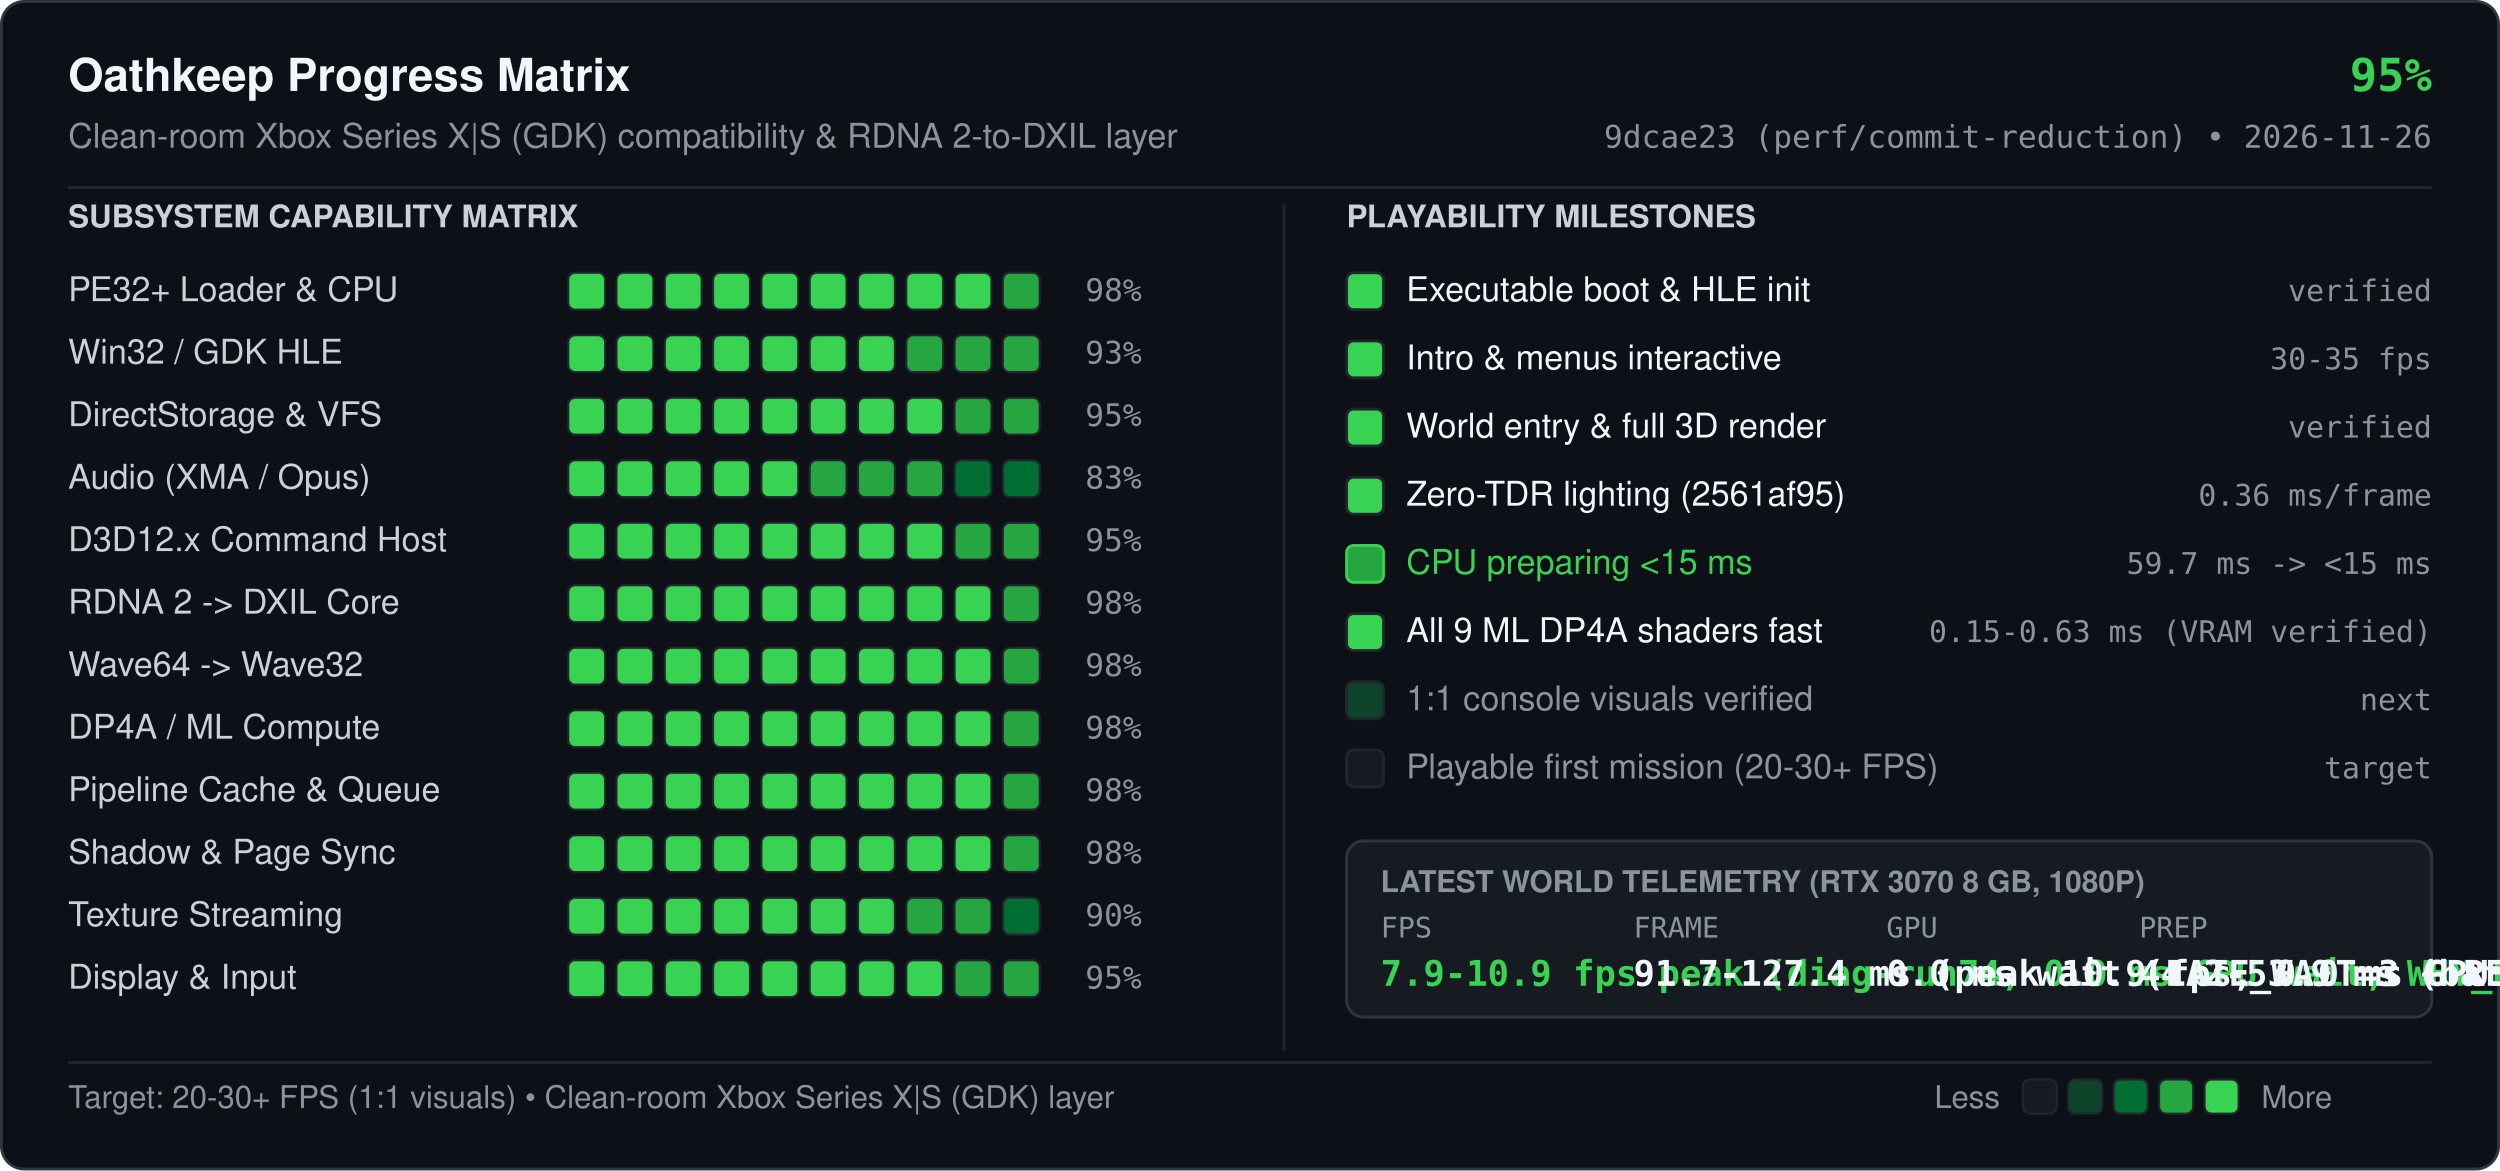
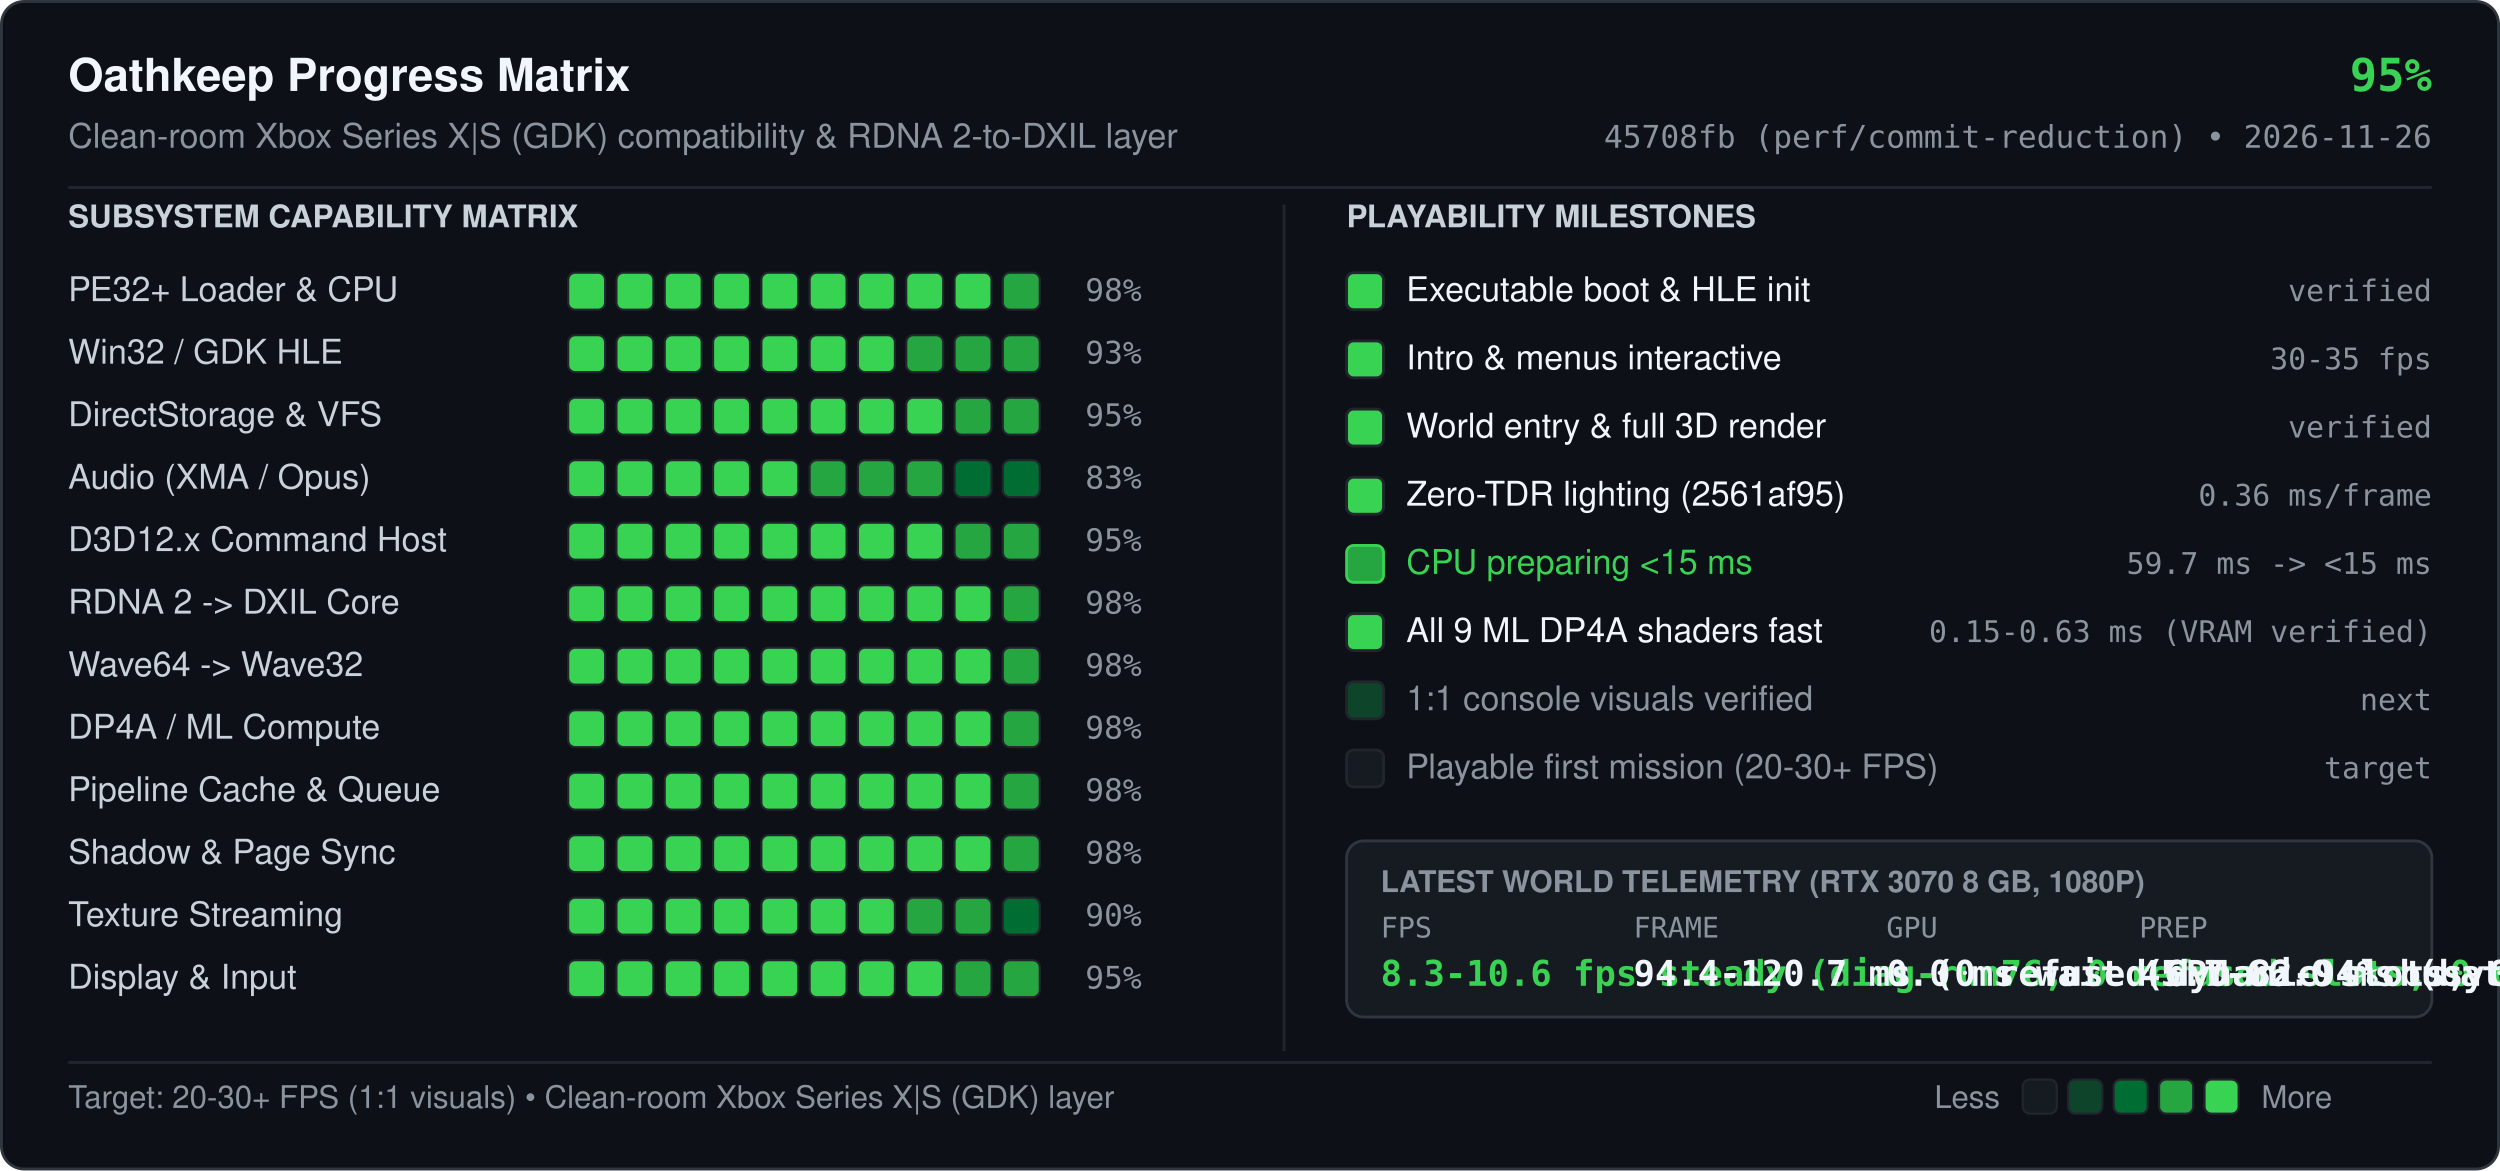
<svg xmlns="http://www.w3.org/2000/svg" width="880" height="412" viewBox="0 0 880 412" role="img" aria-label="Oathkeep Compatibility and Performance Progress">
  <defs>
    <style>text { font-family: -apple-system, BlinkMacSystemFont, 'Segoe UI', Helvetica, Arial, sans-serif; } .mono { font-family: ui-monospace, SFMono-Regular, Menlo, Consolas, monospace; }</style>
  </defs>
  <rect x="0.5" y="0.5" width="879" height="411" rx="8" fill="#0d1117" stroke="#30363d" />
  <text x="24" y="32" fill="#f0f6fc" font-size="16" font-weight="600">Oathkeep Progress Matrix</text>
  <text x="24" y="52" fill="#8b949e" font-size="12">Clean-room Xbox Series X|S (GDK) compatibility &amp; RDNA 2-to-DXIL layer</text>
  <text x="856" y="32" text-anchor="end" fill="#39d353" font-size="16" font-weight="700" class="mono">95%</text>
-   <text x="856" y="52" text-anchor="end" fill="#8b949e" font-size="11" class="mono">9dcae23 (perf/commit-reduction) • 2026-11-26</text>
+   <text x="856" y="52" text-anchor="end" fill="#8b949e" font-size="11" class="mono">45708fb (perf/commit-reduction) • 2026-11-26</text>
  <line x1="24" y1="66" x2="856" y2="66" stroke="#21262d" />
  <text x="24" y="80" fill="#c9d1d9" font-size="11" font-weight="600">SUBSYSTEM CAPABILITY MATRIX</text>
  <text x="24" y="106" fill="#c9d1d9" font-size="12">PE32+ Loader &amp; CPU</text>
  <rect x="200" y="96" width="13" height="13" rx="2.5" fill="#39d353" stroke="#21262d" stroke-width="0.75" />
  <rect x="217" y="96" width="13" height="13" rx="2.5" fill="#39d353" stroke="#21262d" stroke-width="0.75" />
  <rect x="234" y="96" width="13" height="13" rx="2.5" fill="#39d353" stroke="#21262d" stroke-width="0.75" />
  <rect x="251" y="96" width="13" height="13" rx="2.5" fill="#39d353" stroke="#21262d" stroke-width="0.75" />
  <rect x="268" y="96" width="13" height="13" rx="2.5" fill="#39d353" stroke="#21262d" stroke-width="0.75" />
  <rect x="285" y="96" width="13" height="13" rx="2.5" fill="#39d353" stroke="#21262d" stroke-width="0.75" />
  <rect x="302" y="96" width="13" height="13" rx="2.5" fill="#39d353" stroke="#21262d" stroke-width="0.75" />
  <rect x="319" y="96" width="13" height="13" rx="2.5" fill="#39d353" stroke="#21262d" stroke-width="0.75" />
  <rect x="336" y="96" width="13" height="13" rx="2.5" fill="#39d353" stroke="#21262d" stroke-width="0.75" />
  <rect x="353" y="96" width="13" height="13" rx="2.5" fill="#26a641" stroke="#21262d" stroke-width="0.75" />
  <text x="382" y="106" fill="#8b949e" font-size="11" class="mono"> 98%</text>
  <text x="24" y="128" fill="#c9d1d9" font-size="12">Win32 / GDK HLE</text>
  <rect x="200" y="118" width="13" height="13" rx="2.5" fill="#39d353" stroke="#21262d" stroke-width="0.75" />
  <rect x="217" y="118" width="13" height="13" rx="2.5" fill="#39d353" stroke="#21262d" stroke-width="0.75" />
  <rect x="234" y="118" width="13" height="13" rx="2.5" fill="#39d353" stroke="#21262d" stroke-width="0.75" />
  <rect x="251" y="118" width="13" height="13" rx="2.5" fill="#39d353" stroke="#21262d" stroke-width="0.75" />
  <rect x="268" y="118" width="13" height="13" rx="2.5" fill="#39d353" stroke="#21262d" stroke-width="0.75" />
  <rect x="285" y="118" width="13" height="13" rx="2.5" fill="#39d353" stroke="#21262d" stroke-width="0.75" />
  <rect x="302" y="118" width="13" height="13" rx="2.5" fill="#39d353" stroke="#21262d" stroke-width="0.75" />
  <rect x="319" y="118" width="13" height="13" rx="2.5" fill="#26a641" stroke="#21262d" stroke-width="0.75" />
  <rect x="336" y="118" width="13" height="13" rx="2.5" fill="#26a641" stroke="#21262d" stroke-width="0.75" />
  <rect x="353" y="118" width="13" height="13" rx="2.5" fill="#26a641" stroke="#21262d" stroke-width="0.75" />
  <text x="382" y="128" fill="#8b949e" font-size="11" class="mono"> 93%</text>
  <text x="24" y="150" fill="#c9d1d9" font-size="12">DirectStorage &amp; VFS</text>
  <rect x="200" y="140" width="13" height="13" rx="2.5" fill="#39d353" stroke="#21262d" stroke-width="0.75" />
  <rect x="217" y="140" width="13" height="13" rx="2.5" fill="#39d353" stroke="#21262d" stroke-width="0.75" />
  <rect x="234" y="140" width="13" height="13" rx="2.5" fill="#39d353" stroke="#21262d" stroke-width="0.75" />
  <rect x="251" y="140" width="13" height="13" rx="2.5" fill="#39d353" stroke="#21262d" stroke-width="0.75" />
  <rect x="268" y="140" width="13" height="13" rx="2.5" fill="#39d353" stroke="#21262d" stroke-width="0.75" />
  <rect x="285" y="140" width="13" height="13" rx="2.5" fill="#39d353" stroke="#21262d" stroke-width="0.75" />
  <rect x="302" y="140" width="13" height="13" rx="2.5" fill="#39d353" stroke="#21262d" stroke-width="0.75" />
  <rect x="319" y="140" width="13" height="13" rx="2.5" fill="#39d353" stroke="#21262d" stroke-width="0.75" />
  <rect x="336" y="140" width="13" height="13" rx="2.5" fill="#26a641" stroke="#21262d" stroke-width="0.75" />
  <rect x="353" y="140" width="13" height="13" rx="2.5" fill="#26a641" stroke="#21262d" stroke-width="0.75" />
  <text x="382" y="150" fill="#8b949e" font-size="11" class="mono"> 95%</text>
  <text x="24" y="172" fill="#c9d1d9" font-size="12">Audio (XMA / Opus)</text>
  <rect x="200" y="162" width="13" height="13" rx="2.5" fill="#39d353" stroke="#21262d" stroke-width="0.75" />
  <rect x="217" y="162" width="13" height="13" rx="2.5" fill="#39d353" stroke="#21262d" stroke-width="0.75" />
  <rect x="234" y="162" width="13" height="13" rx="2.5" fill="#39d353" stroke="#21262d" stroke-width="0.75" />
  <rect x="251" y="162" width="13" height="13" rx="2.5" fill="#39d353" stroke="#21262d" stroke-width="0.75" />
  <rect x="268" y="162" width="13" height="13" rx="2.5" fill="#39d353" stroke="#21262d" stroke-width="0.75" />
  <rect x="285" y="162" width="13" height="13" rx="2.5" fill="#26a641" stroke="#21262d" stroke-width="0.75" />
  <rect x="302" y="162" width="13" height="13" rx="2.5" fill="#26a641" stroke="#21262d" stroke-width="0.75" />
  <rect x="319" y="162" width="13" height="13" rx="2.5" fill="#26a641" stroke="#21262d" stroke-width="0.75" />
  <rect x="336" y="162" width="13" height="13" rx="2.5" fill="#006d32" stroke="#21262d" stroke-width="0.75" />
  <rect x="353" y="162" width="13" height="13" rx="2.5" fill="#006d32" stroke="#21262d" stroke-width="0.75" />
  <text x="382" y="172" fill="#8b949e" font-size="11" class="mono"> 83%</text>
  <text x="24" y="194" fill="#c9d1d9" font-size="12">D3D12.x Command Host</text>
  <rect x="200" y="184" width="13" height="13" rx="2.5" fill="#39d353" stroke="#21262d" stroke-width="0.75" />
  <rect x="217" y="184" width="13" height="13" rx="2.5" fill="#39d353" stroke="#21262d" stroke-width="0.75" />
  <rect x="234" y="184" width="13" height="13" rx="2.5" fill="#39d353" stroke="#21262d" stroke-width="0.75" />
  <rect x="251" y="184" width="13" height="13" rx="2.5" fill="#39d353" stroke="#21262d" stroke-width="0.75" />
  <rect x="268" y="184" width="13" height="13" rx="2.5" fill="#39d353" stroke="#21262d" stroke-width="0.75" />
  <rect x="285" y="184" width="13" height="13" rx="2.5" fill="#39d353" stroke="#21262d" stroke-width="0.75" />
  <rect x="302" y="184" width="13" height="13" rx="2.5" fill="#39d353" stroke="#21262d" stroke-width="0.75" />
  <rect x="319" y="184" width="13" height="13" rx="2.5" fill="#39d353" stroke="#21262d" stroke-width="0.75" />
  <rect x="336" y="184" width="13" height="13" rx="2.5" fill="#26a641" stroke="#21262d" stroke-width="0.75" />
  <rect x="353" y="184" width="13" height="13" rx="2.5" fill="#26a641" stroke="#21262d" stroke-width="0.75" />
  <text x="382" y="194" fill="#8b949e" font-size="11" class="mono"> 95%</text>
  <text x="24" y="216" fill="#c9d1d9" font-size="12">RDNA 2 -&gt; DXIL Core</text>
  <rect x="200" y="206" width="13" height="13" rx="2.5" fill="#39d353" stroke="#21262d" stroke-width="0.75" />
  <rect x="217" y="206" width="13" height="13" rx="2.5" fill="#39d353" stroke="#21262d" stroke-width="0.75" />
  <rect x="234" y="206" width="13" height="13" rx="2.5" fill="#39d353" stroke="#21262d" stroke-width="0.75" />
  <rect x="251" y="206" width="13" height="13" rx="2.5" fill="#39d353" stroke="#21262d" stroke-width="0.75" />
  <rect x="268" y="206" width="13" height="13" rx="2.5" fill="#39d353" stroke="#21262d" stroke-width="0.75" />
  <rect x="285" y="206" width="13" height="13" rx="2.5" fill="#39d353" stroke="#21262d" stroke-width="0.75" />
  <rect x="302" y="206" width="13" height="13" rx="2.5" fill="#39d353" stroke="#21262d" stroke-width="0.75" />
  <rect x="319" y="206" width="13" height="13" rx="2.5" fill="#39d353" stroke="#21262d" stroke-width="0.75" />
  <rect x="336" y="206" width="13" height="13" rx="2.5" fill="#39d353" stroke="#21262d" stroke-width="0.75" />
  <rect x="353" y="206" width="13" height="13" rx="2.5" fill="#26a641" stroke="#21262d" stroke-width="0.75" />
  <text x="382" y="216" fill="#8b949e" font-size="11" class="mono"> 98%</text>
  <text x="24" y="238" fill="#c9d1d9" font-size="12">Wave64 -&gt; Wave32</text>
  <rect x="200" y="228" width="13" height="13" rx="2.5" fill="#39d353" stroke="#21262d" stroke-width="0.75" />
  <rect x="217" y="228" width="13" height="13" rx="2.5" fill="#39d353" stroke="#21262d" stroke-width="0.75" />
  <rect x="234" y="228" width="13" height="13" rx="2.5" fill="#39d353" stroke="#21262d" stroke-width="0.75" />
  <rect x="251" y="228" width="13" height="13" rx="2.5" fill="#39d353" stroke="#21262d" stroke-width="0.75" />
  <rect x="268" y="228" width="13" height="13" rx="2.5" fill="#39d353" stroke="#21262d" stroke-width="0.75" />
  <rect x="285" y="228" width="13" height="13" rx="2.5" fill="#39d353" stroke="#21262d" stroke-width="0.75" />
  <rect x="302" y="228" width="13" height="13" rx="2.5" fill="#39d353" stroke="#21262d" stroke-width="0.75" />
  <rect x="319" y="228" width="13" height="13" rx="2.5" fill="#39d353" stroke="#21262d" stroke-width="0.75" />
  <rect x="336" y="228" width="13" height="13" rx="2.5" fill="#39d353" stroke="#21262d" stroke-width="0.75" />
  <rect x="353" y="228" width="13" height="13" rx="2.5" fill="#26a641" stroke="#21262d" stroke-width="0.75" />
  <text x="382" y="238" fill="#8b949e" font-size="11" class="mono"> 98%</text>
  <text x="24" y="260" fill="#c9d1d9" font-size="12">DP4A / ML Compute</text>
  <rect x="200" y="250" width="13" height="13" rx="2.5" fill="#39d353" stroke="#21262d" stroke-width="0.75" />
  <rect x="217" y="250" width="13" height="13" rx="2.5" fill="#39d353" stroke="#21262d" stroke-width="0.75" />
  <rect x="234" y="250" width="13" height="13" rx="2.5" fill="#39d353" stroke="#21262d" stroke-width="0.75" />
  <rect x="251" y="250" width="13" height="13" rx="2.5" fill="#39d353" stroke="#21262d" stroke-width="0.75" />
  <rect x="268" y="250" width="13" height="13" rx="2.5" fill="#39d353" stroke="#21262d" stroke-width="0.75" />
  <rect x="285" y="250" width="13" height="13" rx="2.5" fill="#39d353" stroke="#21262d" stroke-width="0.75" />
  <rect x="302" y="250" width="13" height="13" rx="2.5" fill="#39d353" stroke="#21262d" stroke-width="0.75" />
  <rect x="319" y="250" width="13" height="13" rx="2.5" fill="#39d353" stroke="#21262d" stroke-width="0.75" />
  <rect x="336" y="250" width="13" height="13" rx="2.5" fill="#39d353" stroke="#21262d" stroke-width="0.75" />
  <rect x="353" y="250" width="13" height="13" rx="2.5" fill="#26a641" stroke="#21262d" stroke-width="0.75" />
  <text x="382" y="260" fill="#8b949e" font-size="11" class="mono"> 98%</text>
  <text x="24" y="282" fill="#c9d1d9" font-size="12">Pipeline Cache &amp; Queue</text>
  <rect x="200" y="272" width="13" height="13" rx="2.5" fill="#39d353" stroke="#21262d" stroke-width="0.75" />
  <rect x="217" y="272" width="13" height="13" rx="2.5" fill="#39d353" stroke="#21262d" stroke-width="0.75" />
  <rect x="234" y="272" width="13" height="13" rx="2.5" fill="#39d353" stroke="#21262d" stroke-width="0.75" />
  <rect x="251" y="272" width="13" height="13" rx="2.5" fill="#39d353" stroke="#21262d" stroke-width="0.75" />
  <rect x="268" y="272" width="13" height="13" rx="2.5" fill="#39d353" stroke="#21262d" stroke-width="0.75" />
  <rect x="285" y="272" width="13" height="13" rx="2.5" fill="#39d353" stroke="#21262d" stroke-width="0.75" />
  <rect x="302" y="272" width="13" height="13" rx="2.5" fill="#39d353" stroke="#21262d" stroke-width="0.75" />
  <rect x="319" y="272" width="13" height="13" rx="2.5" fill="#39d353" stroke="#21262d" stroke-width="0.75" />
  <rect x="336" y="272" width="13" height="13" rx="2.5" fill="#39d353" stroke="#21262d" stroke-width="0.75" />
  <rect x="353" y="272" width="13" height="13" rx="2.5" fill="#26a641" stroke="#21262d" stroke-width="0.75" />
  <text x="382" y="282" fill="#8b949e" font-size="11" class="mono"> 98%</text>
  <text x="24" y="304" fill="#c9d1d9" font-size="12">Shadow &amp; Page Sync</text>
  <rect x="200" y="294" width="13" height="13" rx="2.5" fill="#39d353" stroke="#21262d" stroke-width="0.75" />
  <rect x="217" y="294" width="13" height="13" rx="2.5" fill="#39d353" stroke="#21262d" stroke-width="0.75" />
  <rect x="234" y="294" width="13" height="13" rx="2.5" fill="#39d353" stroke="#21262d" stroke-width="0.75" />
  <rect x="251" y="294" width="13" height="13" rx="2.5" fill="#39d353" stroke="#21262d" stroke-width="0.75" />
  <rect x="268" y="294" width="13" height="13" rx="2.5" fill="#39d353" stroke="#21262d" stroke-width="0.75" />
  <rect x="285" y="294" width="13" height="13" rx="2.5" fill="#39d353" stroke="#21262d" stroke-width="0.75" />
  <rect x="302" y="294" width="13" height="13" rx="2.5" fill="#39d353" stroke="#21262d" stroke-width="0.75" />
  <rect x="319" y="294" width="13" height="13" rx="2.5" fill="#39d353" stroke="#21262d" stroke-width="0.75" />
  <rect x="336" y="294" width="13" height="13" rx="2.5" fill="#39d353" stroke="#21262d" stroke-width="0.75" />
  <rect x="353" y="294" width="13" height="13" rx="2.5" fill="#26a641" stroke="#21262d" stroke-width="0.75" />
  <text x="382" y="304" fill="#8b949e" font-size="11" class="mono"> 98%</text>
  <text x="24" y="326" fill="#c9d1d9" font-size="12">Texture Streaming</text>
  <rect x="200" y="316" width="13" height="13" rx="2.5" fill="#39d353" stroke="#21262d" stroke-width="0.75" />
  <rect x="217" y="316" width="13" height="13" rx="2.5" fill="#39d353" stroke="#21262d" stroke-width="0.75" />
  <rect x="234" y="316" width="13" height="13" rx="2.5" fill="#39d353" stroke="#21262d" stroke-width="0.75" />
  <rect x="251" y="316" width="13" height="13" rx="2.5" fill="#39d353" stroke="#21262d" stroke-width="0.75" />
  <rect x="268" y="316" width="13" height="13" rx="2.5" fill="#39d353" stroke="#21262d" stroke-width="0.75" />
  <rect x="285" y="316" width="13" height="13" rx="2.5" fill="#39d353" stroke="#21262d" stroke-width="0.75" />
  <rect x="302" y="316" width="13" height="13" rx="2.5" fill="#39d353" stroke="#21262d" stroke-width="0.75" />
  <rect x="319" y="316" width="13" height="13" rx="2.5" fill="#26a641" stroke="#21262d" stroke-width="0.75" />
  <rect x="336" y="316" width="13" height="13" rx="2.5" fill="#26a641" stroke="#21262d" stroke-width="0.75" />
  <rect x="353" y="316" width="13" height="13" rx="2.5" fill="#006d32" stroke="#21262d" stroke-width="0.75" />
  <text x="382" y="326" fill="#8b949e" font-size="11" class="mono"> 90%</text>
  <text x="24" y="348" fill="#c9d1d9" font-size="12">Display &amp; Input</text>
  <rect x="200" y="338" width="13" height="13" rx="2.5" fill="#39d353" stroke="#21262d" stroke-width="0.75" />
  <rect x="217" y="338" width="13" height="13" rx="2.5" fill="#39d353" stroke="#21262d" stroke-width="0.75" />
  <rect x="234" y="338" width="13" height="13" rx="2.5" fill="#39d353" stroke="#21262d" stroke-width="0.75" />
  <rect x="251" y="338" width="13" height="13" rx="2.5" fill="#39d353" stroke="#21262d" stroke-width="0.75" />
  <rect x="268" y="338" width="13" height="13" rx="2.5" fill="#39d353" stroke="#21262d" stroke-width="0.75" />
  <rect x="285" y="338" width="13" height="13" rx="2.5" fill="#39d353" stroke="#21262d" stroke-width="0.75" />
  <rect x="302" y="338" width="13" height="13" rx="2.5" fill="#39d353" stroke="#21262d" stroke-width="0.75" />
  <rect x="319" y="338" width="13" height="13" rx="2.5" fill="#39d353" stroke="#21262d" stroke-width="0.75" />
  <rect x="336" y="338" width="13" height="13" rx="2.5" fill="#26a641" stroke="#21262d" stroke-width="0.75" />
  <rect x="353" y="338" width="13" height="13" rx="2.5" fill="#26a641" stroke="#21262d" stroke-width="0.75" />
  <text x="382" y="348" fill="#8b949e" font-size="11" class="mono"> 95%</text>
  <line x1="452" y1="72" x2="452" y2="370" stroke="#21262d" />
  <text x="474" y="80" fill="#c9d1d9" font-size="11" font-weight="600">PLAYABILITY MILESTONES</text>
  <rect x="474" y="96" width="13" height="13" rx="2.5" fill="#39d353" stroke="#21262d" stroke-width="1" />
  <text x="495" y="106" fill="#f0f6fc" font-size="12" font-weight="500">Executable boot &amp; HLE init</text>
  <text x="856" y="106" text-anchor="end" fill="#8b949e" font-size="10.5" class="mono">verified</text>
  <rect x="474" y="120" width="13" height="13" rx="2.5" fill="#39d353" stroke="#21262d" stroke-width="1" />
  <text x="495" y="130" fill="#f0f6fc" font-size="12" font-weight="500">Intro &amp; menus interactive</text>
  <text x="856" y="130" text-anchor="end" fill="#8b949e" font-size="10.5" class="mono">30-35 fps</text>
  <rect x="474" y="144" width="13" height="13" rx="2.5" fill="#39d353" stroke="#21262d" stroke-width="1" />
  <text x="495" y="154" fill="#f0f6fc" font-size="12" font-weight="500">World entry &amp; full 3D render</text>
  <text x="856" y="154" text-anchor="end" fill="#8b949e" font-size="10.5" class="mono">verified</text>
  <rect x="474" y="168" width="13" height="13" rx="2.5" fill="#39d353" stroke="#21262d" stroke-width="1" />
  <text x="495" y="178" fill="#f0f6fc" font-size="12" font-weight="500">Zero-TDR lighting (2561af95)</text>
  <text x="856" y="178" text-anchor="end" fill="#8b949e" font-size="10.5" class="mono">0.36 ms/frame</text>
  <rect x="474" y="192" width="13" height="13" rx="2.5" fill="#26a641" stroke="#39d353" stroke-width="1" />
  <text x="495" y="202" fill="#39d353" font-size="12" font-weight="500">CPU preparing &lt;15 ms</text>
  <text x="856" y="202" text-anchor="end" fill="#8b949e" font-size="10.5" class="mono">59.7 ms -&gt; &lt;15 ms</text>
  <rect x="474" y="216" width="13" height="13" rx="2.5" fill="#39d353" stroke="#21262d" stroke-width="1" />
  <text x="495" y="226" fill="#f0f6fc" font-size="12" font-weight="500">All 9 ML DP4A shaders fast</text>
  <text x="856" y="226" text-anchor="end" fill="#8b949e" font-size="10.5" class="mono">0.15-0.63 ms (VRAM verified)</text>
  <rect x="474" y="240" width="13" height="13" rx="2.5" fill="#0e4429" stroke="#21262d" stroke-width="1" />
  <text x="495" y="250" fill="#8b949e" font-size="12" font-weight="500">1:1 console visuals verified</text>
  <text x="856" y="250" text-anchor="end" fill="#8b949e" font-size="10.5" class="mono">next</text>
  <rect x="474" y="264" width="13" height="13" rx="2.5" fill="#161b22" stroke="#21262d" stroke-width="1" />
  <text x="495" y="274" fill="#8b949e" font-size="12" font-weight="500">Playable first mission (20-30+ FPS)</text>
  <text x="856" y="274" text-anchor="end" fill="#8b949e" font-size="10.5" class="mono">target</text>
  <rect x="474" y="296" width="382" height="62" rx="6" fill="#161b22" stroke="#30363d" />
  <text x="486" y="314" fill="#8b949e" font-size="10.5" font-weight="600">LATEST WORLD TELEMETRY (RTX 3070 8 GB, 1080P)</text>
  <text x="486" y="330" fill="#8b949e" font-size="10" class="mono">FPS</text>
-   <text x="486" y="347" fill="#39d353" font-size="12.5" font-weight="600" class="mono">7.9-10.9 fps peak (diag-run74, 0.0 ms GPU wait, WHY_READ=0, WHY_STALE=0)</text>
+   <text x="486" y="347" fill="#39d353" font-size="12.5" font-weight="600" class="mono">8.3-10.6 fps steady (diag-run76, 0 refused slots, 0 dropped indirects, 0.0 ms GPU wait)</text>
  <text x="575" y="330" fill="#8b949e" font-size="10" class="mono">FRAME</text>
-   <text x="575" y="347" fill="#f0f6fc" font-size="12.5" font-weight="600" class="mono">91.7-127.4 ms (peak 10.9 fps, 0.0 ms GPU wait, 12.4-13.3 GB private commit)</text>
+   <text x="575" y="347" fill="#f0f6fc" font-size="12.5" font-weight="600" class="mono">94.4-120.7 ms (0 refused dynamic slots, 0 dropped indirects, 5273 draws/f max)</text>
  <text x="664" y="330" fill="#8b949e" font-size="10" class="mono">GPU</text>
-   <text x="664" y="347" fill="#f0f6fc" font-size="12.5" font-weight="600" class="mono">0.0 ms wait (LATE_WAIT=3 + RELAY=2, GPU 72-75% busy, 13.3-16.6 ms async copy-back)</text>
+   <text x="664" y="347" fill="#f0f6fc" font-size="12.5" font-weight="600" class="mono">0.0 ms wait (GPU 82-94% busy due to 2.8k-4.7k mid-list gpu_copy_scratch barriers/f)</text>
  <text x="753" y="330" fill="#8b949e" font-size="10" class="mono">PREP</text>
-   <text x="753" y="347" fill="#f0f6fc" font-size="12.5" font-weight="600" class="mono">44.2-53.9 ms (batch_flush 21.5-27.3 ms, heap_buffers 7.1-9.6 ms; recording 176-232 ms across threads)</text>
+   <text x="753" y="347" fill="#f0f6fc" font-size="12.5" font-weight="600" class="mono">45.7-66.0 ms (batch_flush 23.8-36.9 ms, guards 20.7-34.1 ms, moves shadow 29.7-45.8 ms)</text>
  <line x1="24" y1="374" x2="856" y2="374" stroke="#21262d" />
  <text x="24" y="390" fill="#8b949e" font-size="11">Target: 20-30+ FPS (1:1 visuals) • Clean-room Xbox Series X|S (GDK) layer</text>
  <text x="704" y="390" text-anchor="end" fill="#8b949e" font-size="11">Less</text>
  <rect x="712" y="380" width="12" height="12" rx="2.5" fill="#161b22" stroke="#21262d" stroke-width="0.75" />
  <rect x="728" y="380" width="12" height="12" rx="2.5" fill="#0e4429" stroke="#21262d" stroke-width="0.75" />
  <rect x="744" y="380" width="12" height="12" rx="2.5" fill="#006d32" stroke="#21262d" stroke-width="0.75" />
  <rect x="760" y="380" width="12" height="12" rx="2.5" fill="#26a641" stroke="#21262d" stroke-width="0.75" />
  <rect x="776" y="380" width="12" height="12" rx="2.5" fill="#39d353" stroke="#21262d" stroke-width="0.75" />
  <text x="796" y="390" fill="#8b949e" font-size="11">More</text>
</svg>
